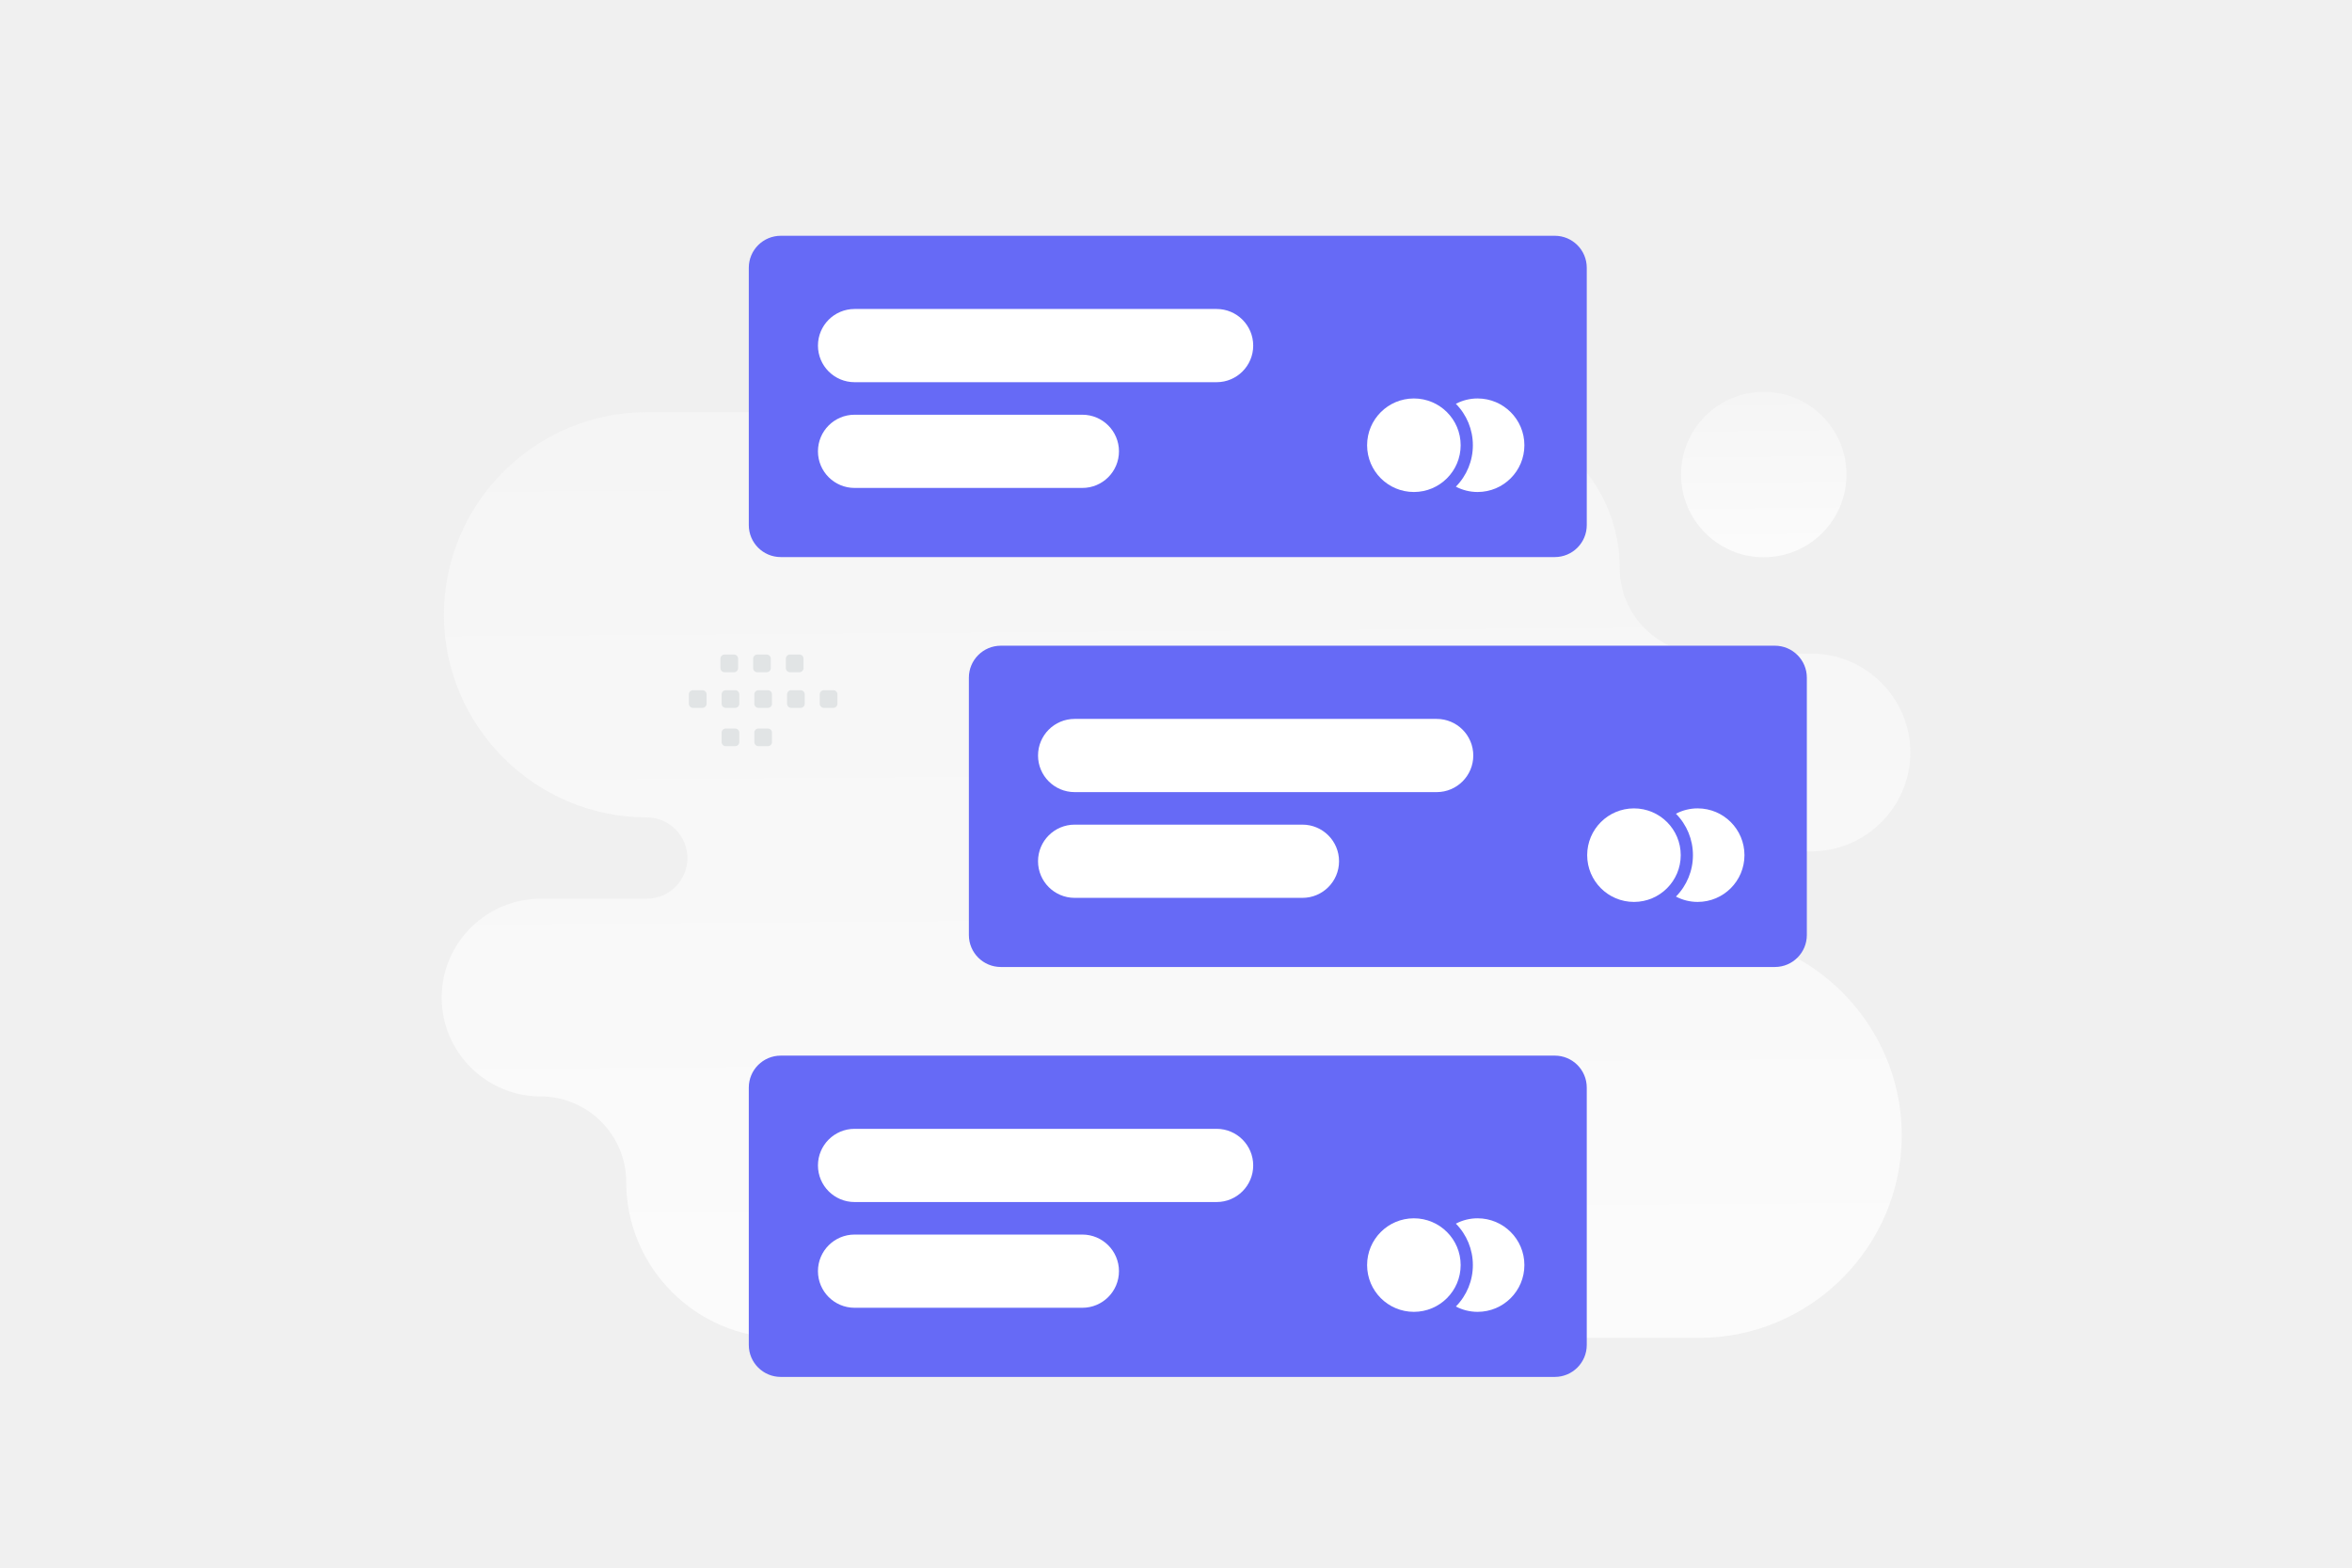
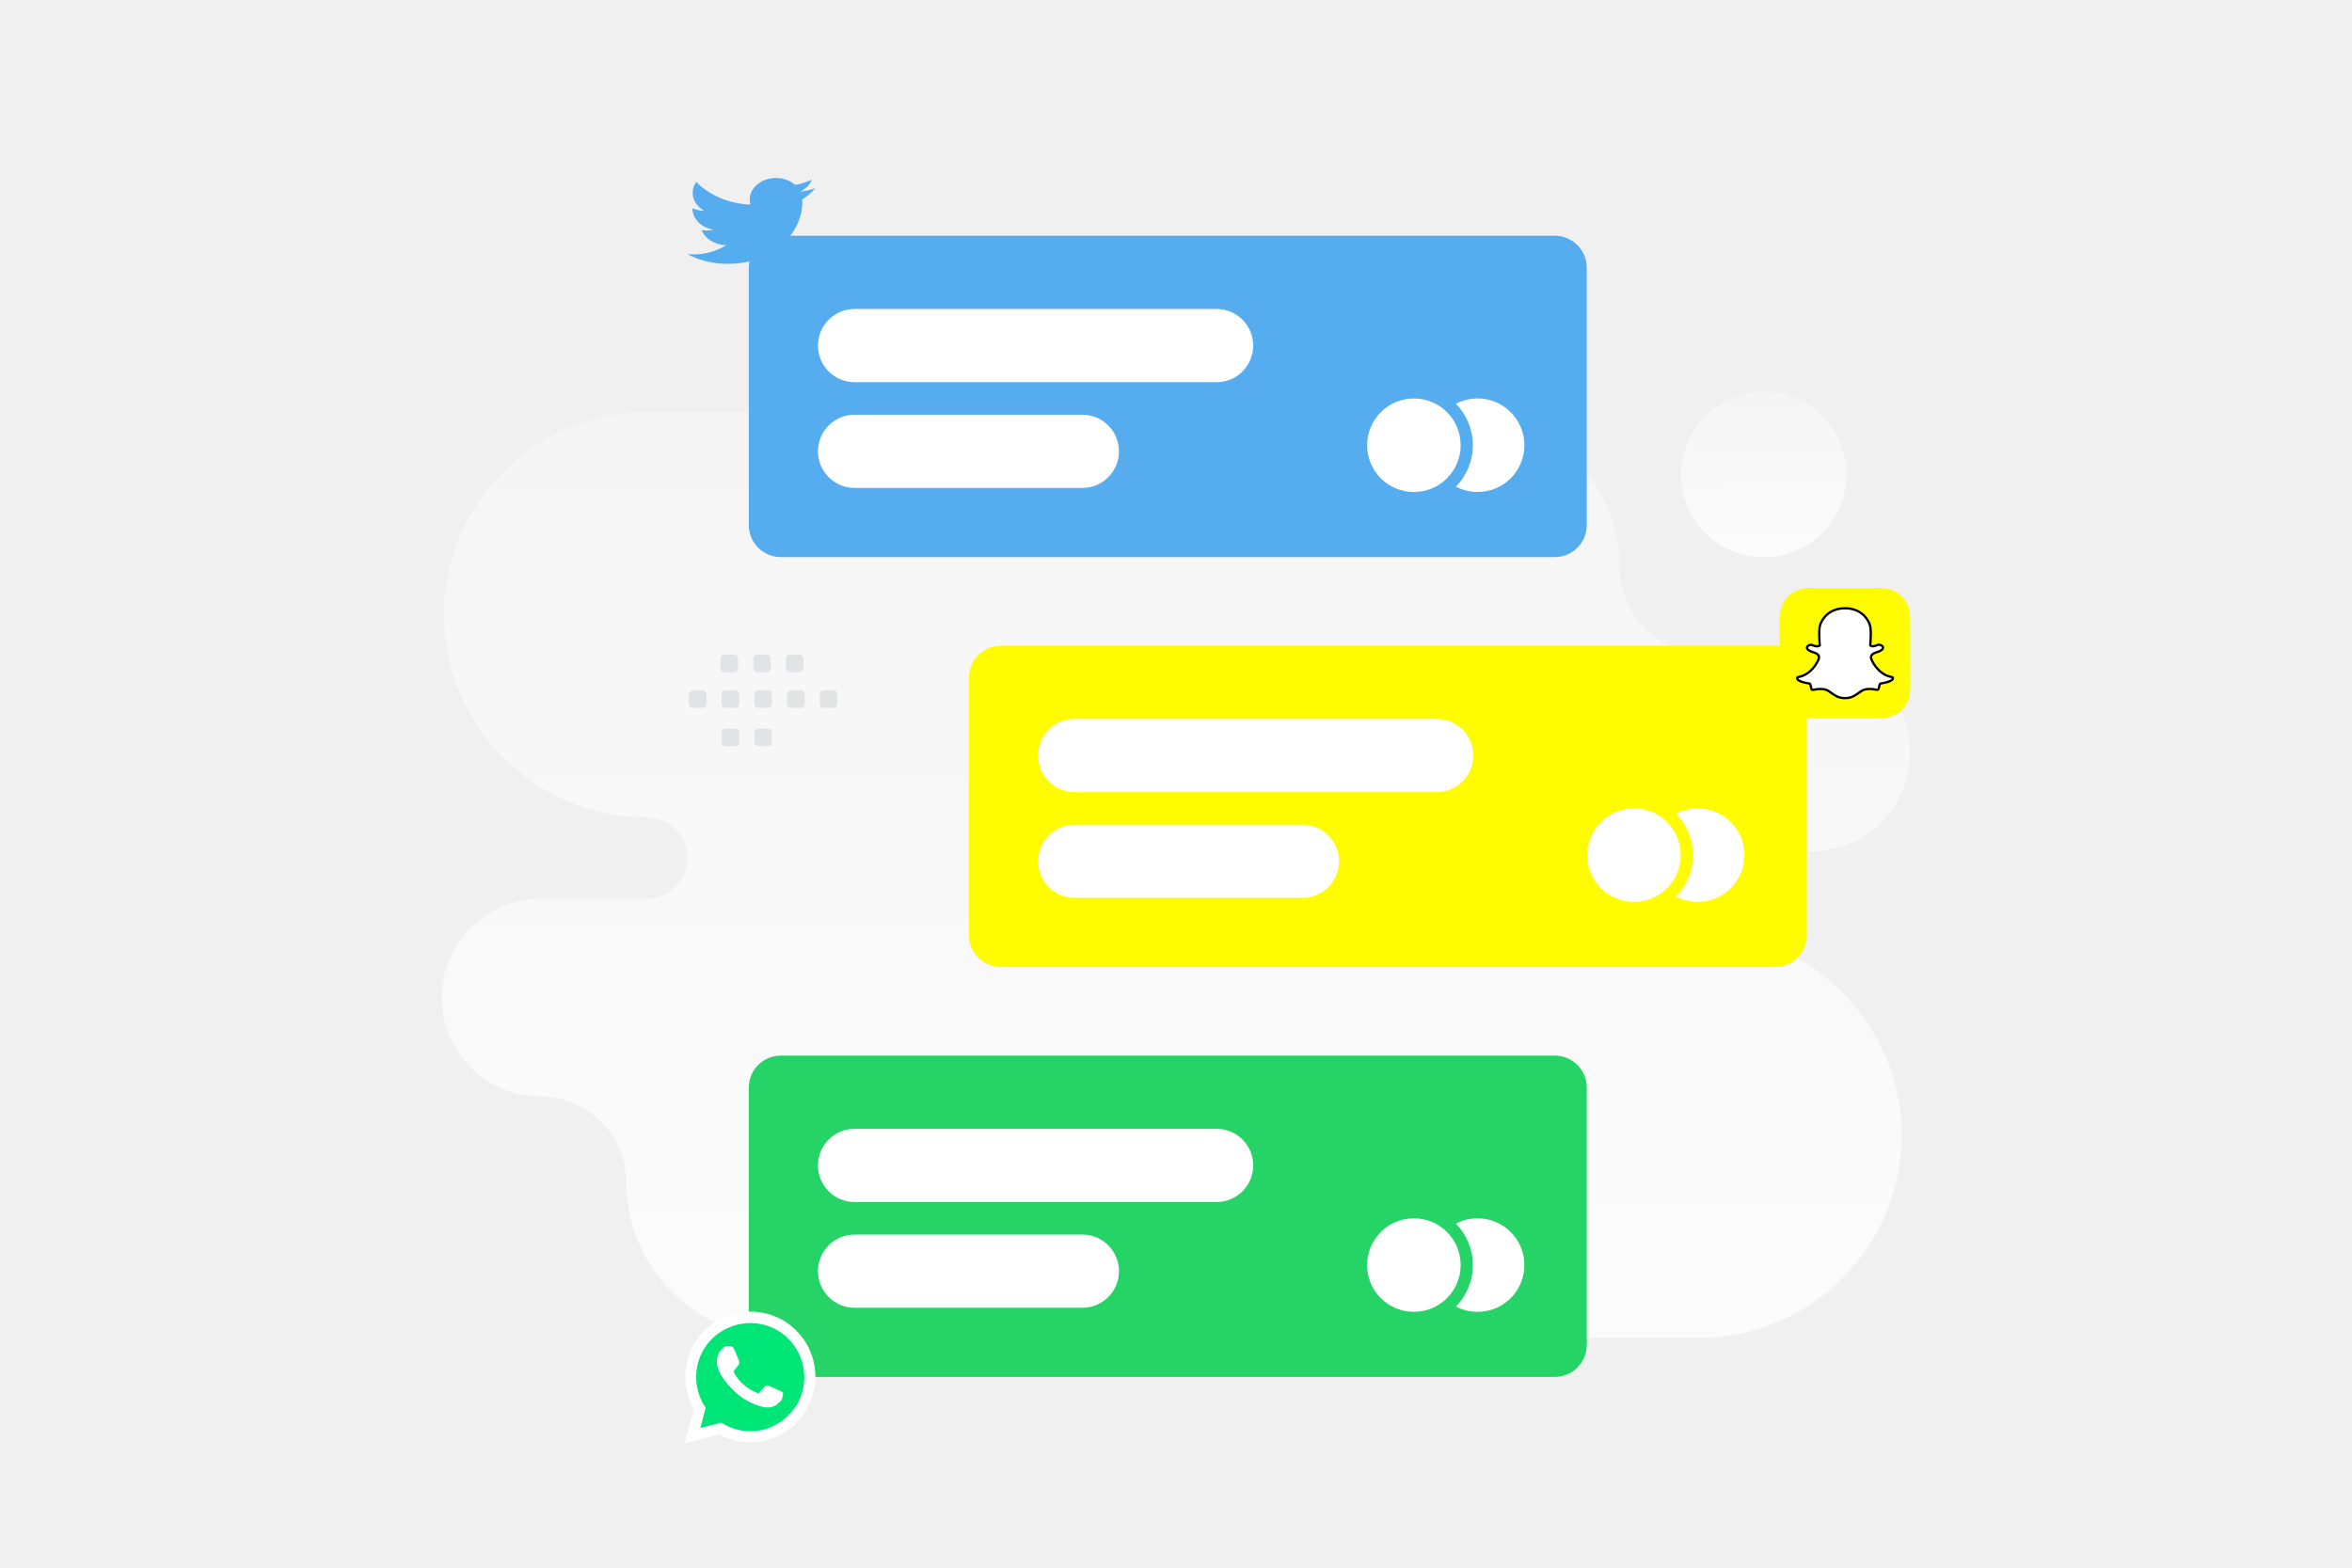
<svg xmlns="http://www.w3.org/2000/svg" width="900" height="600" viewBox="0 0 900 600" fill="none">
-   <path fill="transparent" d="M0 0h900v600H0z" />
-   <path fill-rule="evenodd" clip-rule="evenodd" d="M247.478 157.748c-42.689 0-77.612 34.892-77.612 77.545s34.923 77.545 77.612 77.545c8.564 0 15.578 7.008 15.578 15.565 0 8.556-7.014 15.564-15.578 15.564h-40.611c-20.826 0-37.867 17.027-37.867 37.834 0 20.807 17.041 37.834 37.867 37.834 18.011 0 32.749 14.725 32.749 32.721 0 32.833 26.887 59.696 59.748 59.696h350.742c42.69 0 77.612-34.892 77.612-77.545s-34.922-77.545-77.612-77.545h-7.508c-8.564 0-15.578-6.999-15.578-15.564 0-8.557 7.005-15.565 15.578-15.565h50.535c20.826 0 37.867-17.026 37.867-37.834 0-20.781-16.998-37.79-37.789-37.834h-40.663c-18.012 0-32.75-14.725-32.75-32.72 0-32.833-26.886-59.697-59.748-59.697H247.478z" fill="url(#a)" />
-   <rect x="286.531" y="90.241" width="320.648" height="122.967" rx="12.232" fill="#666AF6" />
-   <circle cx="541.027" cy="170.404" r="17.9" fill="#fff" />
-   <path fill-rule="evenodd" clip-rule="evenodd" d="M557.092 186.256a22.498 22.498 0 0 0 6.505-15.853 22.5 22.5 0 0 0-6.505-15.853 17.829 17.829 0 0 1 8.321-2.047c9.886 0 17.9 8.014 17.9 17.9s-8.014 17.9-17.9 17.9c-3.004 0-5.835-.739-8.321-2.047z" fill="#fff" />
-   <rect x="312.993" y="118.259" width="166.55" height="28.018" rx="14.009" fill="#fff" />
-   <rect x="312.993" y="158.729" width="115.184" height="28.018" rx="14.009" fill="#fff" />
-   <rect x="286.531" y="404.019" width="320.648" height="122.967" rx="12.232" fill="#666AF6" />
-   <circle cx="541.027" cy="484.181" r="17.9" fill="#fff" />
-   <path fill-rule="evenodd" clip-rule="evenodd" d="M557.092 500.034a22.498 22.498 0 0 0 6.505-15.853 22.5 22.5 0 0 0-6.505-15.853 17.829 17.829 0 0 1 8.321-2.047c9.886 0 17.9 8.014 17.9 17.9s-8.014 17.9-17.9 17.9c-3.004 0-5.835-.74-8.321-2.047z" fill="#fff" />
-   <rect x="312.993" y="432.036" width="166.55" height="28.018" rx="14.009" fill="#fff" />
-   <rect x="312.993" y="472.506" width="115.184" height="28.018" rx="14.009" fill="#fff" />
-   <rect x="370.744" y="247.13" width="320.648" height="122.967" rx="12.232" fill="#666AF6" />
-   <circle cx="625.239" cy="327.293" r="17.9" fill="#fff" />
-   <path fill-rule="evenodd" clip-rule="evenodd" d="M641.305 343.144a22.498 22.498 0 0 0 6.504-15.853 22.5 22.5 0 0 0-6.505-15.853 17.829 17.829 0 0 1 8.321-2.047c9.886 0 17.9 8.014 17.9 17.9s-8.014 17.9-17.9 17.9c-3.004 0-5.835-.74-8.32-2.047z" fill="#fff" />
-   <rect x="397.206" y="275.147" width="166.55" height="28.018" rx="14.009" fill="#fff" />
-   <rect x="397.206" y="315.618" width="115.184" height="28.018" rx="14.009" fill="#fff" />
-   <path fill-rule="evenodd" clip-rule="evenodd" d="M318.87 270.926h-3.61c-.873 0-1.576-.71-1.576-1.575v-3.61c0-.873.711-1.576 1.576-1.576h3.61c.865 0 1.576.71 1.576 1.576v3.61a1.572 1.572 0 0 1-1.576 1.575zm-12.515 0h-3.61c-.865 0-1.576-.71-1.576-1.575v-3.61c0-.873.711-1.576 1.576-1.576h3.61c.865 0 1.576.71 1.576 1.576v3.61c0 .865-.711 1.575-1.576 1.575zm-12.524 0h-3.609c-.866 0-1.576-.71-1.576-1.575v-3.61c0-.873.71-1.576 1.576-1.576h3.609c.866 0 1.576.71 1.576 1.576v3.61a1.572 1.572 0 0 1-1.576 1.575zm-12.516 0h-3.61c-.865 0-1.575-.71-1.575-1.575v-3.61c0-.873.71-1.576 1.575-1.576h3.61c.873 0 1.583.71 1.583 1.576v3.61a1.592 1.592 0 0 1-1.583 1.575zm-12.516 0h-3.61c-.873 0-1.583-.71-1.583-1.575v-3.61c0-.873.71-1.576 1.583-1.576h3.61c.865 0 1.575.71 1.575 1.576v3.61c0 .865-.71 1.575-1.575 1.575zm37.096-13.648h-3.61c-.865 0-1.575-.71-1.575-1.575v-3.618c0-.865.71-1.575 1.575-1.575h3.61c.873 0 1.576.71 1.576 1.575v3.61a1.574 1.574 0 0 1-1.576 1.583zm-12.515 0h-3.61c-.866 0-1.576-.71-1.576-1.575v-3.618c0-.865.71-1.575 1.576-1.575h3.61c.865 0 1.575.71 1.575 1.575v3.61a1.573 1.573 0 0 1-1.575 1.583zm-12.516 0h-3.61c-.873 0-1.583-.71-1.583-1.575v-3.618c0-.865.71-1.575 1.583-1.575h3.61c.865 0 1.575.71 1.575 1.575v3.61c0 .873-.71 1.583-1.575 1.583zm12.967 28.308h-3.609c-.866 0-1.576-.71-1.576-1.575v-3.61c0-.873.71-1.576 1.576-1.576h3.609c.866 0 1.576.71 1.576 1.576v3.61a1.572 1.572 0 0 1-1.576 1.575zm-12.516 0h-3.61c-.865 0-1.575-.71-1.575-1.575v-3.61c0-.873.71-1.576 1.575-1.576h3.61c.873 0 1.583.71 1.583 1.576v3.61a1.592 1.592 0 0 1-1.583 1.575z" fill="#E1E4E5" />
-   <circle cx="674.911" cy="181.627" r="31.654" fill="url(#b)" />
+   <path fill-rule="evenodd" clip-rule="evenodd" d="M247.478 157.748C204.789 157.748 169.866 192.64 169.866 235.293C169.866 277.946 204.789 312.838 247.478 312.838C256.042 312.838 263.056 319.846 263.056 328.403C263.056 336.959 256.042 343.967 247.478 343.967H206.867C186.041 343.967 169 360.994 169 381.801C169 402.608 186.041 419.635 206.867 419.635C224.878 419.635 239.616 434.36 239.616 452.356C239.616 485.189 266.503 512.052 299.364 512.052H650.106C692.796 512.052 727.718 477.16 727.718 434.507C727.718 391.854 692.796 356.962 650.106 356.962H642.598C634.034 356.962 627.02 349.963 627.02 341.398C627.02 332.841 634.025 325.833 642.598 325.833H693.133C713.959 325.833 731 308.807 731 287.999C731 267.218 714.002 250.209 693.211 250.165H652.548C634.536 250.165 619.798 235.44 619.798 217.445C619.798 184.612 592.912 157.748 560.05 157.748H247.478V157.748Z" fill="url(#paint0_linear_2_3)" />
+   <path d="M594.947 90.241H298.763C292.007 90.241 286.531 95.718 286.531 102.473V200.976C286.531 207.732 292.007 213.208 298.763 213.208H594.947C601.703 213.208 607.179 207.732 607.179 200.976V102.473C607.179 95.718 601.703 90.241 594.947 90.241Z" fill="#55ACEE" />
+   <path d="M541.027 188.304C550.913 188.304 558.927 180.29 558.927 170.404C558.927 160.518 550.913 152.504 541.027 152.504C531.141 152.504 523.127 160.518 523.127 170.404C523.127 180.29 531.141 188.304 541.027 188.304Z" fill="white" />
+   <path fill-rule="evenodd" clip-rule="evenodd" d="M557.092 186.256C561.267 182.037 563.605 176.339 563.597 170.403C563.605 164.468 561.266 158.769 557.092 154.55C559.658 153.201 562.514 152.499 565.413 152.503C575.299 152.503 583.313 160.517 583.313 170.403C583.313 180.289 575.299 188.303 565.413 188.303C562.409 188.303 559.578 187.564 557.092 186.256Z" fill="white" />
+   <path d="M465.534 118.259H327.002C319.265 118.259 312.993 124.531 312.993 132.268C312.993 140.005 319.265 146.277 327.002 146.277H465.534C473.271 146.277 479.543 140.005 479.543 132.268C479.543 124.531 473.271 118.259 465.534 118.259Z" fill="white" />
+   <path d="M414.168 158.729H327.002C319.265 158.729 312.993 165.001 312.993 172.738C312.993 180.475 319.265 186.747 327.002 186.747H414.168C421.905 186.747 428.177 180.475 428.177 172.738C428.177 165.001 421.905 158.729 414.168 158.729Z" fill="white" />
+   <path d="M594.947 404.019H298.763C292.007 404.019 286.531 409.495 286.531 416.251V514.754C286.531 521.51 292.007 526.986 298.763 526.986H594.947C601.703 526.986 607.179 521.51 607.179 514.754V416.251C607.179 409.495 601.703 404.019 594.947 404.019Z" fill="#25D366" />
+   <path d="M541.027 502.081C550.913 502.081 558.927 494.067 558.927 484.181C558.927 474.295 550.913 466.281 541.027 466.281C531.141 466.281 523.127 474.295 523.127 484.181C523.127 494.067 531.141 502.081 541.027 502.081Z" fill="white" />
+   <path fill-rule="evenodd" clip-rule="evenodd" d="M557.092 500.034C561.267 495.815 563.605 490.117 563.597 484.181C563.605 478.245 561.266 472.547 557.092 468.328C559.658 466.979 562.514 466.277 565.413 466.281C575.299 466.281 583.313 474.295 583.313 484.181C583.313 494.067 575.299 502.081 565.413 502.081C562.409 502.081 559.578 501.341 557.092 500.034V500.034Z" fill="white" />
+   <path d="M465.534 432.036H327.002C319.265 432.036 312.993 438.308 312.993 446.045C312.993 453.782 319.265 460.054 327.002 460.054H465.534C473.271 460.054 479.543 453.782 479.543 446.045C479.543 438.308 473.271 432.036 465.534 432.036Z" fill="white" />
+   <path d="M414.168 472.506H327.002C319.265 472.506 312.993 478.778 312.993 486.515C312.993 494.252 319.265 500.524 327.002 500.524H414.168C421.905 500.524 428.177 494.252 428.177 486.515C428.177 478.778 421.905 472.506 414.168 472.506Z" fill="white" />
+   <path d="M679.16 247.13H382.976C376.22 247.13 370.744 252.606 370.744 259.362V357.865C370.744 364.621 376.22 370.097 382.976 370.097H679.16C685.916 370.097 691.392 364.621 691.392 357.865V259.362C691.392 252.606 685.916 247.13 679.16 247.13Z" fill="#FFFC00" />
+   <path d="M625.239 345.193C635.125 345.193 643.139 337.179 643.139 327.293C643.139 317.407 635.125 309.393 625.239 309.393C615.353 309.393 607.339 317.407 607.339 327.293C607.339 337.179 615.353 345.193 625.239 345.193Z" fill="white" />
+   <path fill-rule="evenodd" clip-rule="evenodd" d="M641.305 343.144C645.479 338.924 647.817 333.226 647.809 327.291C647.817 321.355 645.478 315.657 641.304 311.438C643.87 310.089 646.726 309.387 649.625 309.391C659.511 309.391 667.525 317.405 667.525 327.291C667.525 337.177 659.511 345.191 649.625 345.191C646.621 345.191 643.79 344.451 641.305 343.144V343.144Z" fill="white" />
+   <path d="M549.747 275.147H411.215C403.478 275.147 397.206 281.419 397.206 289.156C397.206 296.893 403.478 303.165 411.215 303.165H549.747C557.484 303.165 563.756 296.893 563.756 289.156C563.756 281.419 557.484 275.147 549.747 275.147Z" fill="white" />
+   <path d="M498.381 315.618H411.215C403.478 315.618 397.206 321.89 397.206 329.627C397.206 337.364 403.478 343.636 411.215 343.636H498.381C506.118 343.636 512.39 337.364 512.39 329.627C512.39 321.89 506.118 315.618 498.381 315.618Z" fill="white" />
+   <path fill-rule="evenodd" clip-rule="evenodd" d="M318.87 270.926H315.26C314.387 270.926 313.684 270.216 313.684 269.351V265.741C313.684 264.868 314.395 264.165 315.26 264.165H318.87C319.735 264.165 320.446 264.875 320.446 265.741V269.351C320.446 269.558 320.406 269.763 320.327 269.954C320.248 270.146 320.132 270.32 319.985 270.466C319.839 270.612 319.665 270.728 319.474 270.807C319.282 270.886 319.077 270.927 318.87 270.926V270.926ZM306.355 270.926H302.745C301.88 270.926 301.169 270.216 301.169 269.351V265.741C301.169 264.868 301.88 264.165 302.745 264.165H306.355C307.22 264.165 307.931 264.875 307.931 265.741V269.351C307.931 270.216 307.22 270.926 306.355 270.926ZM293.831 270.926H290.222C289.356 270.926 288.646 270.216 288.646 269.351V265.741C288.646 264.868 289.356 264.165 290.222 264.165H293.831C294.697 264.165 295.407 264.875 295.407 265.741V269.351C295.407 269.558 295.367 269.763 295.288 269.954C295.209 270.146 295.093 270.32 294.946 270.466C294.8 270.612 294.626 270.728 294.435 270.807C294.243 270.886 294.038 270.927 293.831 270.926V270.926ZM281.315 270.926H277.705C276.84 270.926 276.13 270.216 276.13 269.351V265.741C276.13 264.868 276.84 264.165 277.705 264.165H281.315C282.188 264.165 282.898 264.875 282.898 265.741V269.351C282.894 269.769 282.725 270.168 282.429 270.463C282.133 270.757 281.733 270.924 281.315 270.926V270.926ZM268.799 270.926H265.189C264.316 270.926 263.606 270.216 263.606 269.351V265.741C263.606 264.868 264.316 264.165 265.189 264.165H268.799C269.664 264.165 270.374 264.875 270.374 265.741V269.351C270.374 270.216 269.664 270.926 268.799 270.926ZM305.895 257.278H302.285C301.42 257.278 300.71 256.568 300.71 255.703V252.085C300.71 251.22 301.42 250.51 302.285 250.51H305.895C306.768 250.51 307.471 251.22 307.471 252.085V255.695C307.472 255.903 307.432 256.108 307.354 256.301C307.275 256.493 307.159 256.667 307.012 256.815C306.866 256.962 306.692 257.078 306.5 257.158C306.308 257.237 306.103 257.278 305.895 257.278V257.278ZM293.38 257.278H289.77C288.904 257.278 288.194 256.568 288.194 255.703V252.085C288.194 251.22 288.904 250.51 289.77 250.51H293.38C294.245 250.51 294.955 251.22 294.955 252.085V255.695C294.956 255.903 294.917 256.108 294.838 256.301C294.759 256.493 294.644 256.667 294.497 256.814C294.351 256.962 294.177 257.078 293.985 257.158C293.793 257.237 293.588 257.278 293.38 257.278V257.278ZM280.864 257.278H277.254C276.381 257.278 275.671 256.568 275.671 255.703V252.085C275.671 251.22 276.381 250.51 277.254 250.51H280.864C281.729 250.51 282.439 251.22 282.439 252.085V255.695C282.439 256.568 281.729 257.278 280.864 257.278V257.278ZM293.831 285.586H290.222C289.356 285.586 288.646 284.876 288.646 284.011V280.401C288.646 279.528 289.356 278.825 290.222 278.825H293.831C294.697 278.825 295.407 279.535 295.407 280.401V284.011C295.407 284.218 295.367 284.423 295.288 284.614C295.209 284.806 295.093 284.98 294.946 285.126C294.8 285.272 294.626 285.388 294.435 285.467C294.243 285.546 294.038 285.587 293.831 285.586V285.586ZM281.315 285.586H277.705C276.84 285.586 276.13 284.876 276.13 284.011V280.401C276.13 279.528 276.84 278.825 277.705 278.825H281.315C282.188 278.825 282.898 279.535 282.898 280.401V284.011C282.894 284.429 282.725 284.828 282.429 285.123C282.133 285.417 281.733 285.584 281.315 285.586V285.586Z" fill="#E1E4E5" />
+   <path d="M674.911 213.281C692.393 213.281 706.565 199.109 706.565 181.627C706.565 164.145 692.393 149.973 674.911 149.973C657.429 149.973 643.257 164.145 643.257 181.627C643.257 199.109 657.429 213.281 674.911 213.281Z" fill="url(#paint1_linear_2_3)" />
+   <g clip-path="url(#clip0_2_3)">
+     <path d="M681 262.283V262.285C681.03 263.395 681.039 264.511 681.227 265.614C681.425 266.781 681.709 267.919 682.25 268.978C682.982 270.412 683.988 271.623 685.257 272.612C686.168 273.322 687.163 273.886 688.265 274.241C689.872 274.759 691.53 274.957 693.211 274.967C694.26 274.974 695.309 275 696.359 274.996C703.981 274.964 711.604 275.051 719.227 274.949C720.238 274.935 721.233 274.812 722.226 274.63C724.129 274.282 725.81 273.471 727.249 272.188C728.926 270.694 730.057 268.865 730.568 266.658C730.902 265.215 730.986 263.751 731 262.282V261.989C731 261.876 730.957 237.03 730.953 236.702C730.942 235.8 730.875 234.905 730.706 234.017C730.5 232.935 730.209 231.881 729.691 230.903C729.143 229.869 728.458 228.939 727.61 228.127C726.311 226.883 724.812 226.002 723.067 225.537C721.491 225.116 719.883 225.023 718.263 225.025C718.261 225.024 718.254 225.008 718.254 225H693.738C693.738 225.008 693.737 225.017 693.737 225.025C692.818 225.042 691.897 225.035 690.982 225.148C689.981 225.272 688.988 225.46 688.04 225.81C686.546 226.362 685.248 227.222 684.14 228.37C682.884 229.67 681.999 231.174 681.529 232.926C681.11 234.488 681.019 236.082 681.016 237.687" fill="#FFFC00" />
+     <path d="M706.227 267.186C706.123 267.186 706.024 267.182 705.949 267.178C705.889 267.184 705.827 267.186 705.765 267.186C703.584 267.186 702.125 266.155 700.838 265.245C699.915 264.594 699.045 263.979 698.025 263.81C697.525 263.727 697.027 263.685 696.546 263.685C695.679 263.685 694.993 263.819 694.493 263.917C694.185 263.977 693.92 264.028 693.715 264.028C693.5 264.028 693.239 263.981 693.13 263.61C693.044 263.317 692.982 263.033 692.922 262.76C692.773 262.077 692.664 261.66 692.409 261.621C689.672 261.199 688.056 260.578 687.734 259.825C687.7 259.746 687.681 259.666 687.677 259.588C687.664 259.363 687.823 259.167 688.044 259.13C690.217 258.772 692.149 257.625 693.787 255.718C695.056 254.242 695.679 252.831 695.746 252.675C695.749 252.668 695.752 252.661 695.756 252.654C696.071 252.014 696.134 251.461 695.943 251.011C695.59 250.18 694.423 249.81 693.65 249.565C693.458 249.504 693.276 249.447 693.132 249.389C692.447 249.119 691.32 248.548 691.471 247.76C691.58 247.185 692.341 246.784 692.956 246.784C693.126 246.784 693.278 246.814 693.405 246.874C694.1 247.199 694.725 247.364 695.262 247.364C695.931 247.364 696.254 247.11 696.332 247.038C696.313 246.681 696.289 246.304 696.266 245.948L696.266 245.943C696.109 243.449 695.913 240.345 696.708 238.564C699.087 233.236 704.131 232.821 705.62 232.821C705.659 232.821 706.268 232.815 706.268 232.815C706.296 232.815 706.326 232.814 706.357 232.814C707.85 232.814 712.904 233.229 715.284 238.561C716.079 240.343 715.883 243.45 715.726 245.947L715.718 246.066C715.697 246.405 715.677 246.726 715.66 247.037C715.733 247.105 716.029 247.338 716.63 247.362C717.143 247.342 717.731 247.178 718.38 246.875C718.581 246.78 718.802 246.761 718.953 246.761C719.181 246.761 719.413 246.805 719.606 246.886L719.616 246.89C720.167 247.085 720.527 247.475 720.535 247.885C720.542 248.267 720.258 248.838 718.86 249.389C718.717 249.446 718.535 249.504 718.342 249.565C717.568 249.81 716.402 250.18 716.049 251.01C715.858 251.461 715.921 252.014 716.236 252.654C716.24 252.661 716.243 252.668 716.246 252.675C716.344 252.903 718.697 258.265 723.948 259.129C724.169 259.166 724.328 259.363 724.315 259.587C724.311 259.668 724.291 259.748 724.257 259.827C723.937 260.575 722.321 261.196 719.584 261.618C719.327 261.658 719.219 262.072 719.071 262.752C719.01 263.032 718.947 263.307 718.862 263.596C718.782 263.868 718.605 264.001 718.321 264.001H718.278C718.093 264.001 717.83 263.967 717.499 263.902C716.921 263.79 716.272 263.685 715.447 263.685C714.966 263.685 714.468 263.727 713.967 263.81C712.948 263.979 712.078 264.593 711.157 265.244C709.867 266.155 708.408 267.186 706.227 267.186Z" fill="white" />
+     <path d="M706.357 233.253C707.762 233.253 712.602 233.631 714.883 238.74C715.634 240.423 715.441 243.47 715.287 245.918C715.263 246.307 715.239 246.684 715.219 247.043L715.211 247.198L715.314 247.313C715.356 247.359 715.747 247.767 716.615 247.8L716.629 247.801L716.643 247.801C717.217 247.779 717.864 247.601 718.566 247.272C718.67 247.224 718.807 247.2 718.953 247.2C719.119 247.2 719.295 247.231 719.441 247.292L719.463 247.301C719.831 247.43 720.091 247.673 720.095 247.893C720.097 248.018 720.004 248.466 718.699 248.981C718.572 249.031 718.404 249.085 718.209 249.146C717.36 249.415 716.076 249.822 715.644 250.839C715.401 251.412 715.468 252.088 715.842 252.848C715.996 253.207 718.421 258.664 723.877 259.563C723.876 259.589 723.869 259.617 723.854 259.65C723.762 259.868 723.174 260.62 719.517 261.184C718.944 261.271 718.804 261.912 718.642 262.657C718.583 262.924 718.523 263.194 718.441 263.472C718.416 263.556 718.411 263.561 718.321 263.561C718.309 263.561 718.294 263.561 718.278 263.561C718.116 263.561 717.87 263.527 717.584 263.471C717.065 263.37 716.355 263.246 715.447 263.246C714.94 263.246 714.419 263.29 713.895 263.377C712.776 263.563 711.866 264.206 710.902 264.887C709.607 265.801 708.269 266.747 706.228 266.747C706.138 266.747 706.051 266.744 705.964 266.74L705.941 266.739L705.918 266.74C705.868 266.745 705.818 266.747 705.766 266.747C703.725 266.747 702.386 265.802 701.092 264.887C700.128 264.206 699.217 263.563 698.098 263.377C697.575 263.29 697.053 263.246 696.547 263.246C695.639 263.246 694.928 263.385 694.41 263.486C694.124 263.542 693.877 263.589 693.716 263.589C693.583 263.589 693.581 263.582 693.553 263.486C693.471 263.208 693.411 262.932 693.352 262.666C693.189 261.92 693.049 261.275 692.477 261.187C688.82 260.623 688.232 259.87 688.139 259.653C688.125 259.619 688.118 259.589 688.117 259.564C693.572 258.666 695.996 253.209 696.151 252.848C696.526 252.089 696.592 251.413 696.348 250.839C695.917 249.823 694.633 249.415 693.785 249.146C693.589 249.085 693.421 249.031 693.294 248.981C692.192 248.546 691.853 248.107 691.903 247.842C691.961 247.535 692.493 247.224 692.957 247.224C693.061 247.224 693.152 247.241 693.22 247.272C693.973 247.625 694.661 247.804 695.264 247.804C696.212 247.804 696.634 247.363 696.679 247.313L696.782 247.198L696.774 247.044C696.755 246.685 696.731 246.308 696.706 245.92C696.552 243.472 696.36 240.426 697.11 238.743C699.383 233.653 704.199 233.26 705.621 233.26C705.656 233.26 706.274 233.254 706.274 233.254C706.299 233.254 706.327 233.253 706.357 233.253ZM706.357 232.375H706.355C706.323 232.375 706.292 232.375 706.263 232.376C706.032 232.378 705.652 232.382 705.618 232.382C704.785 232.382 703.119 232.5 701.329 233.289C700.305 233.74 699.385 234.35 698.593 235.102C697.648 235.998 696.879 237.103 696.307 238.386C695.468 240.264 695.667 243.429 695.827 245.971L695.828 245.975C695.845 246.248 695.863 246.532 695.879 246.809C695.756 246.866 695.557 246.925 695.263 246.925C694.79 246.925 694.227 246.774 693.592 246.476C693.405 246.389 693.191 246.345 692.955 246.345C692.577 246.345 692.178 246.457 691.832 246.66C691.396 246.916 691.115 247.277 691.038 247.677C690.988 247.942 690.99 248.465 691.572 248.996C691.892 249.289 692.363 249.558 692.97 249.798C693.129 249.86 693.318 249.92 693.518 249.984C694.213 250.204 695.264 250.538 695.538 251.183C695.677 251.509 695.618 251.94 695.361 252.46C695.355 252.474 695.348 252.488 695.342 252.502C695.278 252.652 694.68 254.005 693.454 255.432C692.757 256.243 691.989 256.921 691.174 257.448C690.178 258.091 689.101 258.511 687.973 258.697C687.529 258.77 687.213 259.164 687.238 259.613C687.245 259.742 687.276 259.871 687.328 259.995C687.329 259.996 687.329 259.997 687.329 259.998C687.509 260.416 687.924 260.772 688.6 261.086C689.425 261.469 690.659 261.791 692.268 262.043C692.35 262.198 692.434 262.586 692.492 262.852C692.554 263.135 692.617 263.425 692.708 263.734C692.806 264.068 693.061 264.467 693.715 264.467C693.962 264.467 694.247 264.412 694.577 264.348C695.06 264.253 695.721 264.124 696.546 264.124C697.003 264.124 697.477 264.164 697.954 264.243C698.873 264.396 699.665 264.956 700.582 265.603C701.925 266.551 703.444 267.625 705.765 267.625C705.828 267.625 705.892 267.622 705.955 267.618C706.031 267.622 706.126 267.625 706.227 267.625C708.549 267.625 710.068 266.551 711.408 265.604L711.41 265.602C712.328 264.955 713.119 264.396 714.038 264.243C714.515 264.164 714.989 264.124 715.446 264.124C716.234 264.124 716.858 264.224 717.415 264.333C717.778 264.404 718.061 264.439 718.277 264.439L718.298 264.439H718.32C718.799 264.439 719.15 264.177 719.284 263.718C719.373 263.416 719.437 263.132 719.499 262.845C719.554 262.596 719.641 262.196 719.723 262.04C721.333 261.788 722.567 261.466 723.392 261.083C724.066 260.771 724.481 260.415 724.661 259.998C724.715 259.873 724.747 259.744 724.754 259.612C724.779 259.164 724.462 258.769 724.019 258.696C719.003 257.87 716.744 252.72 716.65 252.501C716.644 252.487 716.637 252.473 716.63 252.459C716.374 251.939 716.315 251.509 716.454 251.181C716.727 250.537 717.778 250.204 718.473 249.983C718.674 249.92 718.864 249.86 719.022 249.797C719.707 249.527 720.196 249.234 720.519 248.902C720.904 248.505 720.979 248.125 720.974 247.876C720.963 247.274 720.502 246.739 719.77 246.478C719.522 246.375 719.24 246.321 718.953 246.321C718.758 246.321 718.468 246.348 718.194 246.476C717.607 246.751 717.082 246.901 716.63 246.922C716.39 246.91 716.222 246.858 716.113 246.808C716.127 246.573 716.142 246.332 716.158 246.081L716.164 245.973C716.325 243.429 716.524 240.262 715.686 238.382C715.111 237.094 714.339 235.987 713.391 235.089C712.595 234.337 711.672 233.727 710.645 233.276C708.857 232.492 707.191 232.375 706.357 232.375Z" fill="#020202" />
+   </g>
+   <path d="M312 72.018C310.197 72.678 308.26 73.124 306.226 73.324C308.302 72.298 309.896 70.673 310.646 68.736C308.704 69.686 306.552 70.377 304.263 70.749C302.429 69.137 299.816 68.13 296.925 68.13C291.373 68.13 286.871 71.843 286.871 76.422C286.871 77.072 286.961 77.705 287.132 78.312C278.777 77.966 271.369 74.665 266.411 69.648C265.546 70.873 265.05 72.297 265.05 73.817C265.05 76.694 266.825 79.232 269.522 80.719C267.874 80.676 266.324 80.303 264.969 79.682C264.968 79.717 264.968 79.751 264.968 79.786C264.968 83.804 268.433 87.156 273.032 87.918C272.189 88.108 271.301 88.209 270.384 88.209C269.736 88.209 269.106 88.157 268.492 88.06C269.772 91.355 273.484 93.752 277.883 93.819C274.443 96.043 270.108 97.369 265.398 97.369C264.587 97.369 263.786 97.33 263 97.253C267.449 99.606 272.733 100.979 278.41 100.979C296.901 100.979 307.013 88.343 307.013 77.384C307.013 77.025 307.003 76.667 306.984 76.311C308.948 75.142 310.652 73.681 312 72.018Z" fill="#55ACEE" />
+   <g clip-path="url(#clip1_2_3)">
+     <path d="M275.215 545.325L276.033 545.734C279.439 547.777 283.254 548.731 287.068 548.731C299.058 548.731 308.867 538.922 308.867 526.932C308.867 521.21 306.551 515.624 302.464 511.537C298.377 507.45 292.927 505.134 287.068 505.134C275.079 505.134 265.27 514.943 265.406 527.068C265.406 531.156 266.632 535.107 268.676 538.513L269.221 539.33L267.041 547.369L275.215 545.325Z" fill="#00E676" />
+     <path d="M304.78 509.357C300.148 504.589 293.744 502 287.205 502C273.308 502 262.136 513.308 262.272 527.068C262.272 531.428 263.499 535.652 265.542 539.466L262 552.409L275.215 549.003C278.894 551.047 282.981 552.001 287.068 552.001C300.829 552.001 312.001 540.693 312.001 526.932C312.001 520.256 309.412 513.989 304.78 509.357ZM287.205 547.777C283.526 547.777 279.848 546.824 276.714 544.916L275.897 544.507L267.995 546.551L270.038 538.785L269.493 537.968C263.499 528.295 266.36 515.488 276.169 509.493C285.979 503.499 298.649 506.36 304.644 516.169C310.638 525.979 307.777 538.649 297.968 544.644C294.834 546.687 291.019 547.777 287.205 547.777ZM299.194 532.654L297.695 531.973C297.695 531.973 295.515 531.019 294.153 530.338C294.017 530.338 293.881 530.202 293.744 530.202C293.336 530.202 293.063 530.338 292.791 530.475C292.791 530.475 292.654 530.611 290.747 532.791C290.611 533.063 290.338 533.199 290.066 533.199H289.93C289.793 533.199 289.521 533.063 289.385 532.927L288.703 532.654C287.205 531.973 285.842 531.156 284.752 530.066C284.48 529.793 284.071 529.521 283.799 529.248C282.845 528.295 281.891 527.205 281.21 525.979L281.074 525.706C280.938 525.57 280.938 525.434 280.801 525.161C280.801 524.889 280.801 524.616 280.938 524.48C280.938 524.48 281.483 523.799 281.891 523.39C282.164 523.117 282.3 522.709 282.573 522.436C282.845 522.028 282.981 521.483 282.845 521.074C282.709 520.393 281.074 516.714 280.665 515.897C280.393 515.488 280.12 515.352 279.711 515.215H279.303C279.03 515.215 278.621 515.215 278.213 515.215C277.94 515.215 277.668 515.352 277.395 515.352L277.259 515.488C276.987 515.624 276.714 515.897 276.442 516.033C276.169 516.305 276.033 516.578 275.76 516.85C274.807 518.077 274.262 519.575 274.262 521.074C274.262 522.164 274.534 523.254 274.943 524.207L275.079 524.616C276.305 527.205 277.94 529.521 280.12 531.564L280.665 532.109C281.074 532.518 281.483 532.791 281.755 533.199C284.616 535.652 287.886 537.423 291.564 538.377C291.973 538.513 292.518 538.513 292.927 538.649C293.336 538.649 293.881 538.649 294.289 538.649C294.971 538.649 295.788 538.377 296.333 538.104C296.742 537.832 297.014 537.832 297.287 537.559L297.559 537.287C297.832 537.014 298.104 536.878 298.377 536.605C298.649 536.333 298.922 536.06 299.058 535.788C299.33 535.243 299.466 534.562 299.603 533.881C299.603 533.608 299.603 533.199 299.603 532.927C299.603 532.927 299.466 532.791 299.194 532.654Z" fill="white" />
+   </g>
  <defs>
-     <linearGradient id="a" x1="461.983" y1="710.696" x2="455.095" y2="-227.751" gradientUnits="userSpaceOnUse">
-       <stop stop-color="#fff" />
-       <stop offset="1" stop-color="#EEE" />
+     <linearGradient id="paint0_linear_2_3" x1="461.983" y1="710.696" x2="455.095" y2="-227.751" gradientUnits="userSpaceOnUse">
+       <stop stop-color="white" />
+       <stop offset="1" stop-color="#EEEEEE" />
    </linearGradient>
-     <linearGradient id="b" x1="676.261" y1="248.776" x2="674.309" y2="81.105" gradientUnits="userSpaceOnUse">
-       <stop stop-color="#fff" />
-       <stop offset="1" stop-color="#EEE" />
+     <linearGradient id="paint1_linear_2_3" x1="676.261" y1="248.776" x2="674.309" y2="81.105" gradientUnits="userSpaceOnUse">
+       <stop stop-color="white" />
+       <stop offset="1" stop-color="#EEEEEE" />
    </linearGradient>
+     <clipPath id="clip0_2_3">
+       <rect width="50" height="50" fill="white" transform="translate(681 225)" />
+     </clipPath>
+     <clipPath id="clip1_2_3">
+       <rect width="50" height="50.586" fill="white" transform="translate(262 502)" />
+     </clipPath>
  </defs>
</svg>
